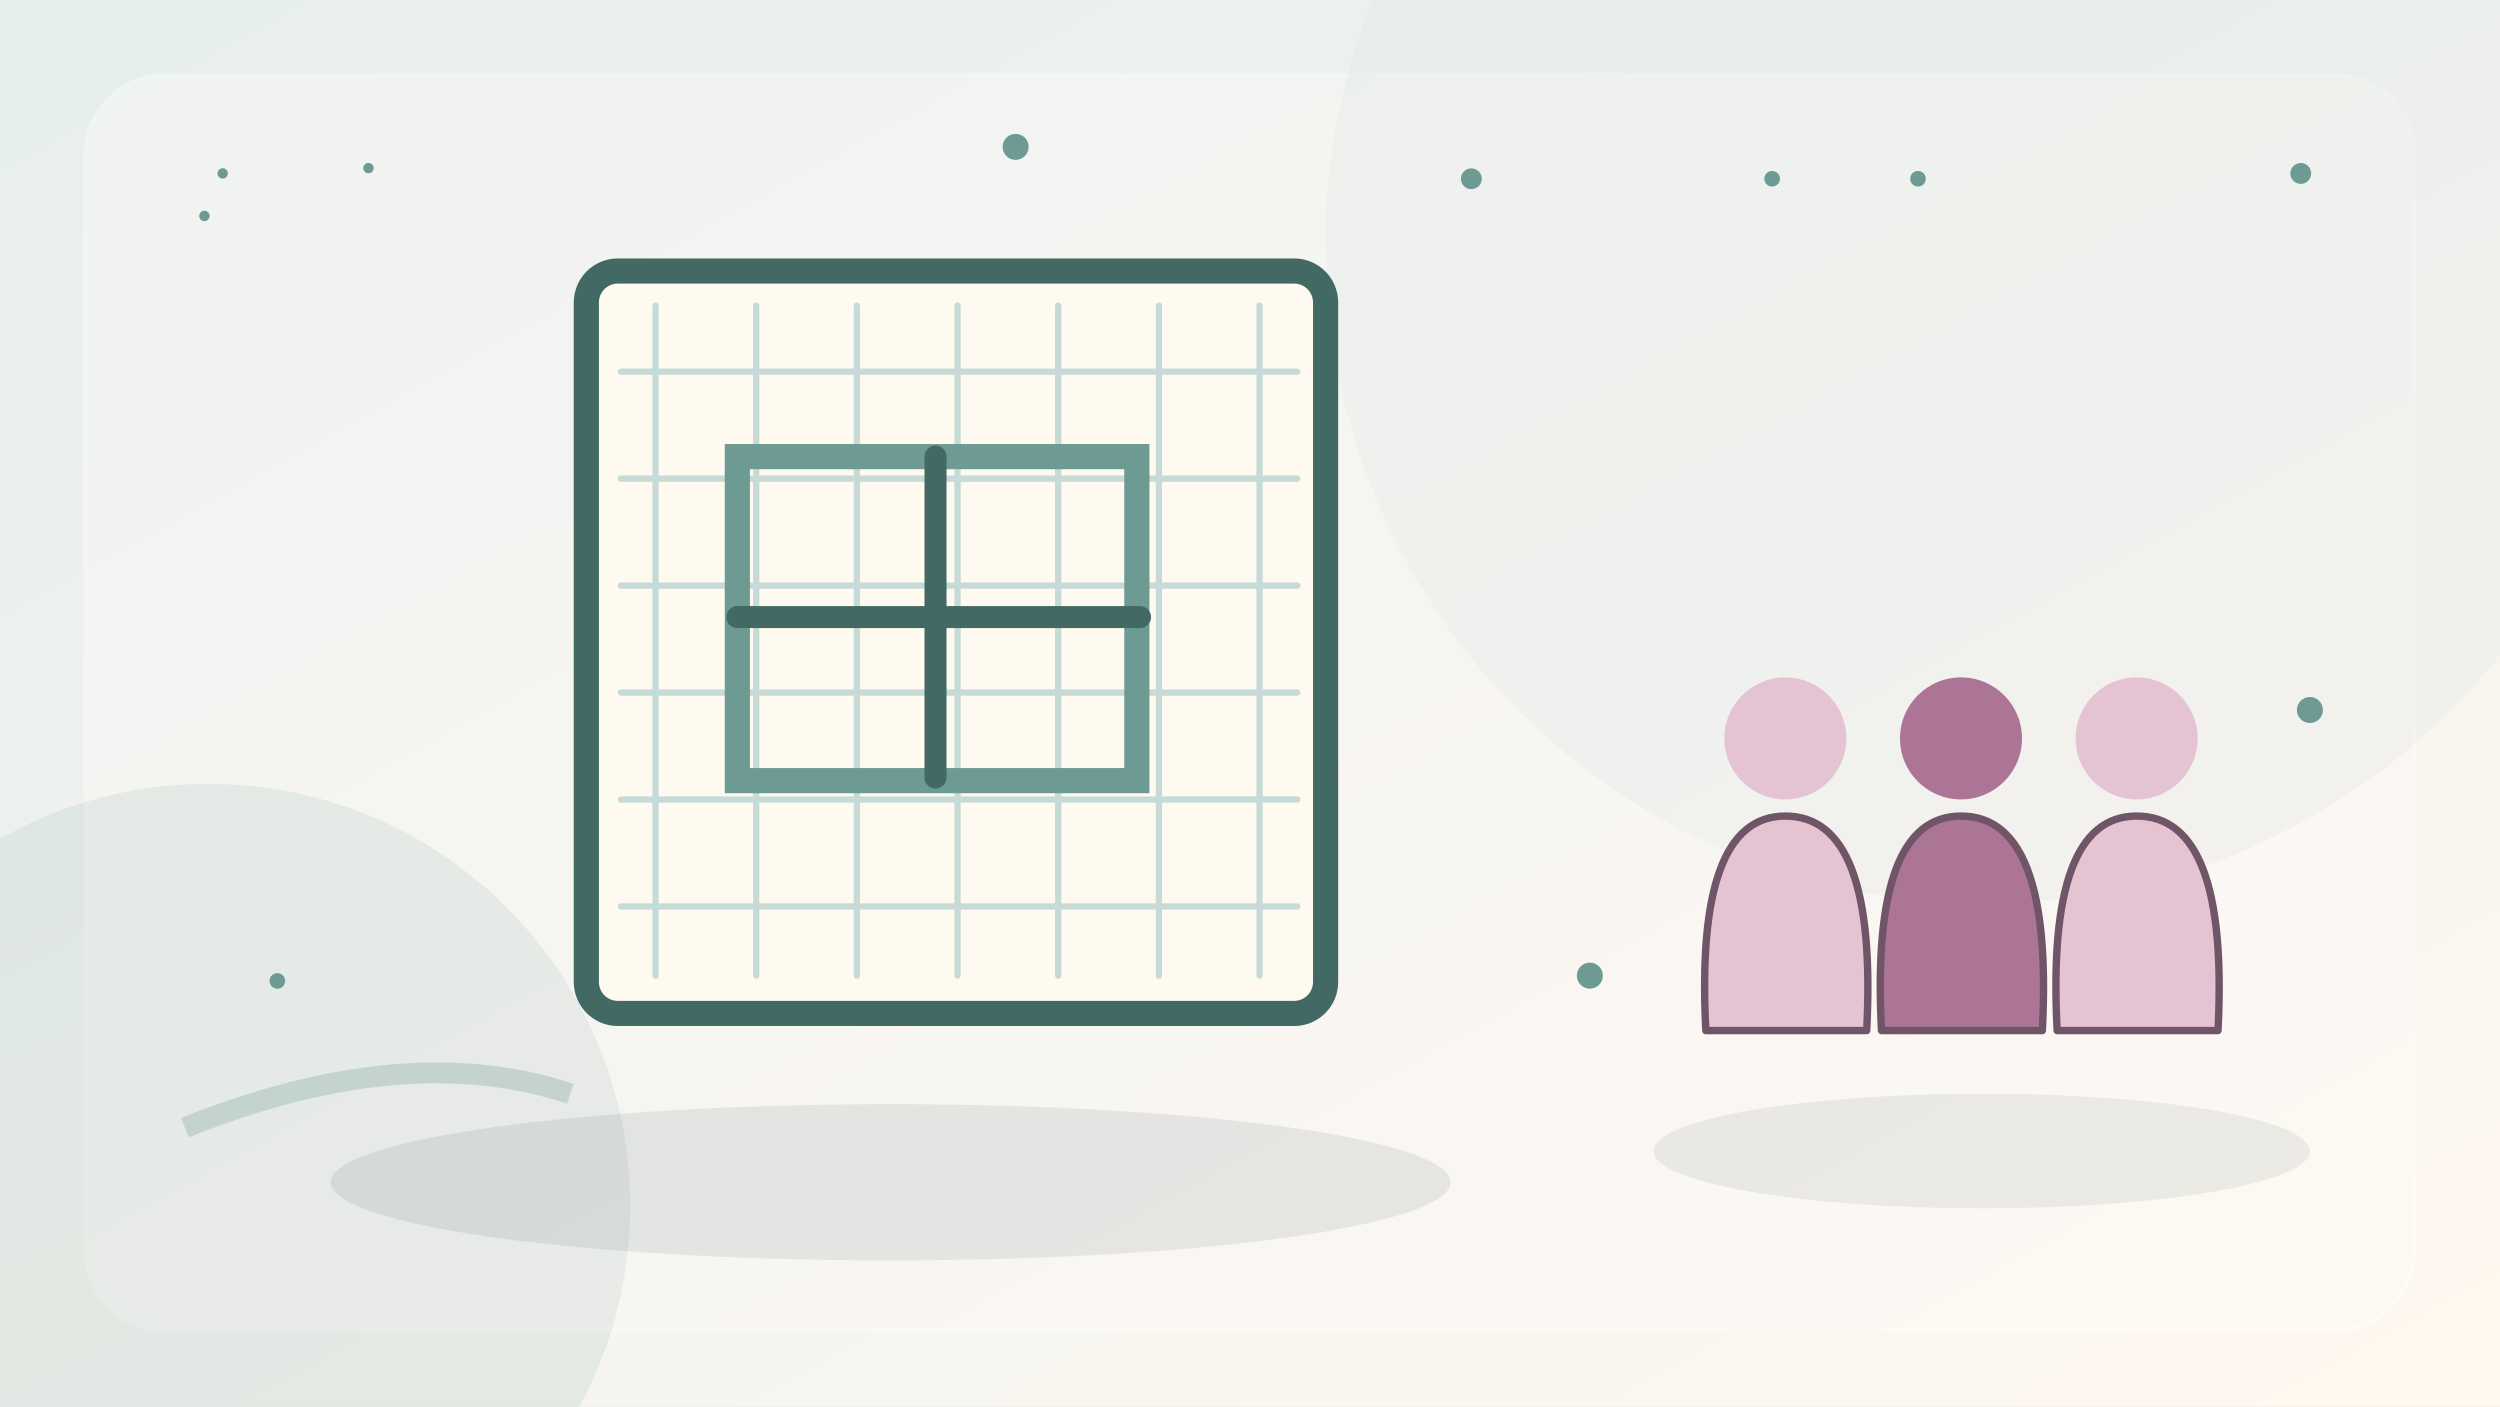
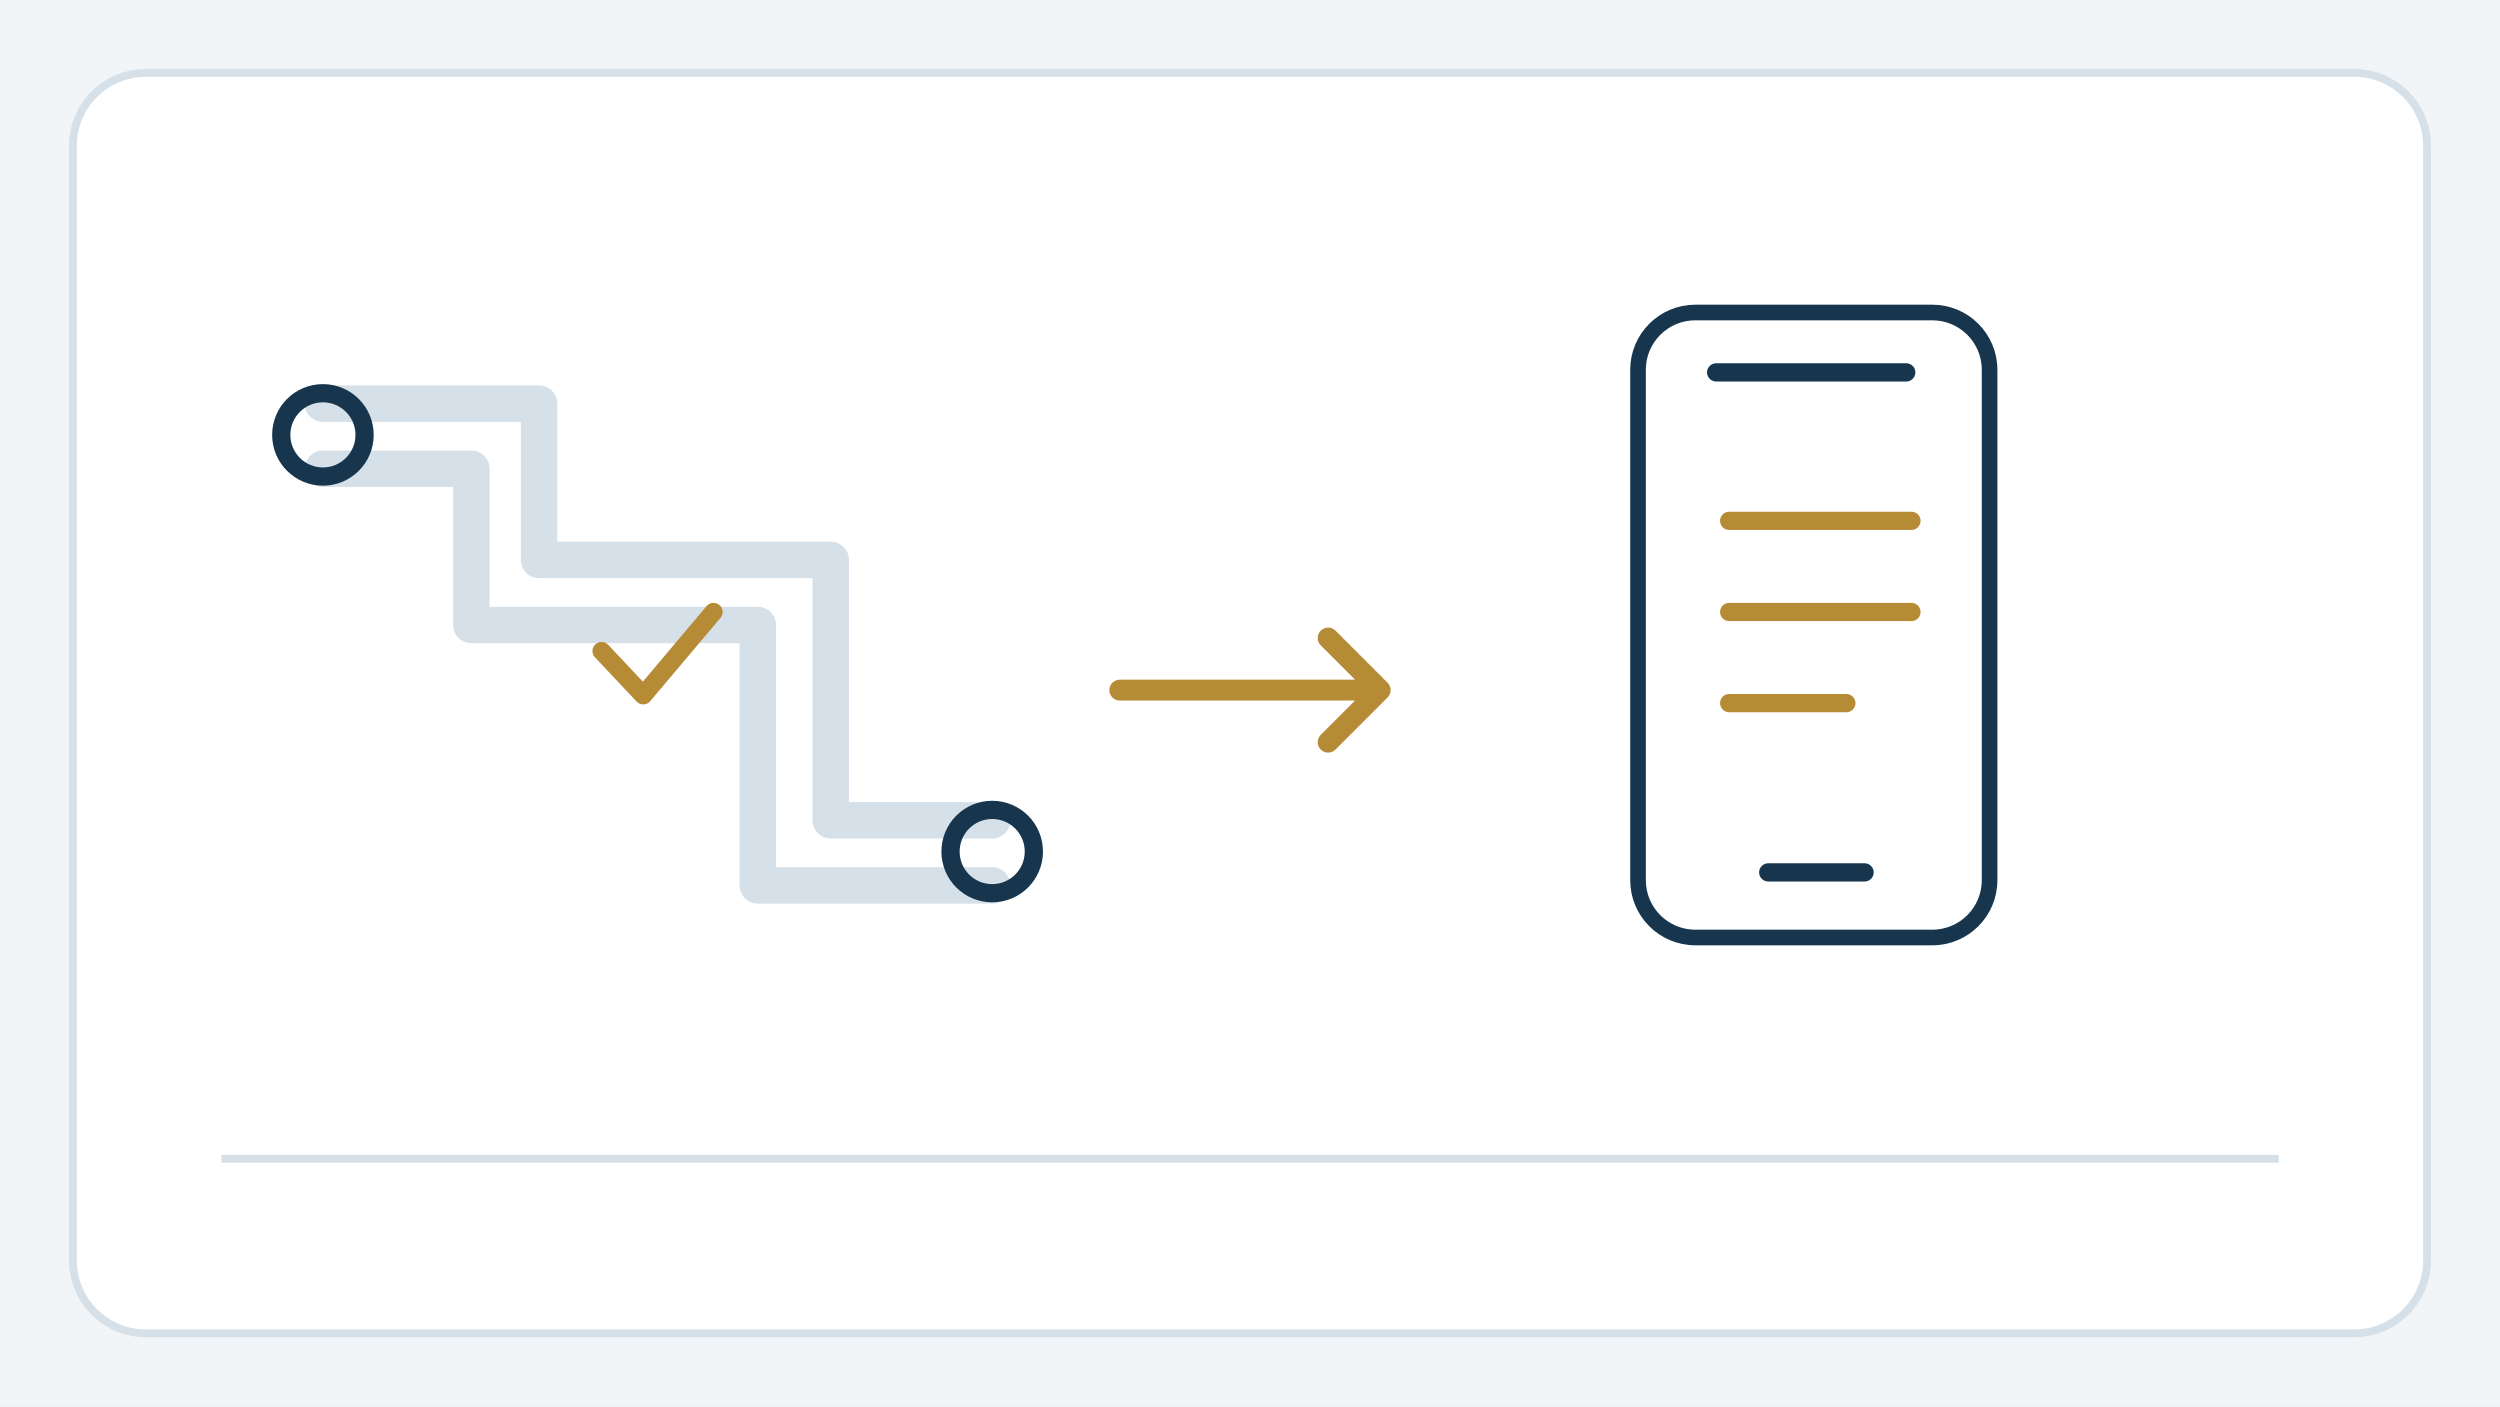
- <svg xmlns="http://www.w3.org/2000/svg" width="960" height="540" viewBox="0 0 960 540" role="img" aria-label="Autorska ilustracja: Sprawdzenie dostępu do bezpiecznego kontaktu">
-   <defs>
-     <linearGradient id="background" x1="0" y1="0" x2="1" y2="1">
-       <stop offset="0" stop-color="#e6eeee" />
-       <stop offset="1" stop-color="#fff8ef" />
-     </linearGradient>
-   </defs>
-   <rect width="960" height="540" fill="url(#background)" />
-   <rect x="33" y="29" width="894" height="482" rx="31" fill="#fffaf7" opacity=".35" stroke="#fff" stroke-width="2" />
-   <circle cx="762" cy="94" r="253" fill="#c6dad7" opacity=".16" />
-   <circle cx="80" cy="463" r="162" fill="#6d9a93" opacity=".12" />
-   <circle cx="106.5" cy="376.68" r="3" fill="#6d9a93" stroke="none" stroke-width="4" />
-   <circle cx="141.5" cy="64.56" r="2" fill="#6d9a93" stroke="none" stroke-width="4" />
-   <circle cx="78.5" cy="82.92" r="2" fill="#6d9a93" stroke="none" stroke-width="4" />
-   <circle cx="390" cy="56.4" r="5" fill="#6d9a93" stroke="none" stroke-width="4" />
-   <circle cx="383" cy="248.16" r="3" fill="#6d9a93" stroke="none" stroke-width="4" />
-   <circle cx="736.5" cy="68.64" r="3" fill="#6d9a93" stroke="none" stroke-width="4" />
-   <circle cx="883.5" cy="66.6" r="4" fill="#6d9a93" stroke="none" stroke-width="4" />
-   <circle cx="565" cy="68.64" r="4" fill="#6d9a93" stroke="none" stroke-width="4" />
-   <circle cx="680.5" cy="68.64" r="3" fill="#6d9a93" stroke="none" stroke-width="4" />
-   <circle cx="887" cy="272.64" r="5" fill="#6d9a93" stroke="none" stroke-width="4" />
-   <circle cx="386.5" cy="158.4" r="4" fill="#6d9a93" stroke="none" stroke-width="4" />
-   <circle cx="484.5" cy="258.36" r="3" fill="#6d9a93" stroke="none" stroke-width="4" />
-   <circle cx="236" cy="325.68" r="2" fill="#6d9a93" stroke="none" stroke-width="4" />
-   <circle cx="610.5" cy="374.64" r="5" fill="#6d9a93" stroke="none" stroke-width="4" />
-   <circle cx="85.5" cy="66.6" r="2" fill="#6d9a93" stroke="none" stroke-width="4" />
-   <ellipse cx="342" cy="454" rx="215" ry="30" fill="#436965" opacity=".12" />
-   <ellipse cx="761" cy="442" rx="126" ry="22" fill="#436965" opacity=".10" />
-   <g transform="translate(172 63) scale(1.208)">
-     <rect x="44" y="34" width="235" height="236" rx="10" fill="#fffaf0" stroke="#436965" stroke-width="8" />
-     <path d="M55 66L270 66" stroke="#c6dad7" stroke-width="2" stroke-linecap="round" fill="none" />
-     <path d="M55 100L270 100" stroke="#c6dad7" stroke-width="2" stroke-linecap="round" fill="none" />
-     <path d="M55 134L270 134" stroke="#c6dad7" stroke-width="2" stroke-linecap="round" fill="none" />
-     <path d="M55 168L270 168" stroke="#c6dad7" stroke-width="2" stroke-linecap="round" fill="none" />
-     <path d="M55 202L270 202" stroke="#c6dad7" stroke-width="2" stroke-linecap="round" fill="none" />
-     <path d="M55 236L270 236" stroke="#c6dad7" stroke-width="2" stroke-linecap="round" fill="none" />
-     <path d="M66 45L66 258" stroke="#c6dad7" stroke-width="2" stroke-linecap="round" fill="none" />
-     <path d="M98 45L98 258" stroke="#c6dad7" stroke-width="2" stroke-linecap="round" fill="none" />
-     <path d="M130 45L130 258" stroke="#c6dad7" stroke-width="2" stroke-linecap="round" fill="none" />
-     <path d="M162 45L162 258" stroke="#c6dad7" stroke-width="2" stroke-linecap="round" fill="none" />
-     <path d="M194 45L194 258" stroke="#c6dad7" stroke-width="2" stroke-linecap="round" fill="none" />
-     <path d="M226 45L226 258" stroke="#c6dad7" stroke-width="2" stroke-linecap="round" fill="none" />
-     <path d="M258 45L258 258" stroke="#c6dad7" stroke-width="2" stroke-linecap="round" fill="none" />
-     <rect x="92" y="93" width="127" height="103" rx="0" fill="none" stroke="#6d9a93" stroke-width="8" />
-     <path d="M155 93L155 195" stroke="#436965" stroke-width="7" stroke-linecap="round" fill="none" />
-     <path d="M92 144L220 144" stroke="#436965" stroke-width="7" stroke-linecap="round" fill="none" />
+ <svg xmlns="http://www.w3.org/2000/svg" width="960" height="540" viewBox="0 0 960 540" role="img" aria-label="Sprawdzenie dostępu do bezpiecznego kontaktu — trasa i kontakt">
+   <rect width="960" height="540" fill="#f1f5f8" />
+   <rect x="28" y="28" width="904" height="484" rx="28" fill="#fff" stroke="#d6e0e8" stroke-width="3" />
+   <g transform="translate(89 85)">
+     <path d="M35 70H118V130H230V230H292 M35 95H92V155H202V255H292" fill="none" stroke="#d6e0e8" stroke-width="14" stroke-linecap="round" stroke-linejoin="round" />
+     <circle cx="35" cy="82" r="16" fill="none" stroke="#17364d" stroke-width="7" />
+     <circle cx="292" cy="242" r="16" fill="none" stroke="#17364d" stroke-width="7" />
+     <path d="M142 165L158 182L185 150" fill="none" stroke="#b68b36" stroke-width="7" stroke-linecap="round" stroke-linejoin="round" />
  </g>
-   <g transform="translate(638 209) scale(0.710)">
-     <circle cx="67" cy="105" r="33" fill="#e4c4d2" stroke="none" stroke-width="4" />
-     <circle cx="162" cy="105" r="33" fill="#ac7595" stroke="none" stroke-width="4" />
-     <circle cx="257" cy="105" r="33" fill="#e4c4d2" stroke="none" stroke-width="4" />
-     <path d="M24 263q-6-116 43-116q50 0 44 116Z" fill="#e4c4d2" stroke="#705467" stroke-width="4" stroke-linejoin="round" stroke-linecap="round" />
-     <path d="M119 263q-6-116 43-116q50 0 44 116Z" fill="#ac7595" stroke="#705467" stroke-width="4" stroke-linejoin="round" stroke-linecap="round" />
-     <path d="M214 263q-6-116 43-116q50 0 44 116Z" fill="#e4c4d2" stroke="#705467" stroke-width="4" stroke-linejoin="round" stroke-linecap="round" />
+   <g transform="translate(539 85)">
+     <rect x="90" y="35" width="135" height="240" rx="22" fill="#fff" stroke="#17364d" stroke-width="6" />
+     <path d="M120 58H193 M140 250H177" fill="none" stroke="#17364d" stroke-width="7" stroke-linecap="round" stroke-linejoin="round" />
+     <path d="M125 115H195 M125 150H195 M125 185H170" fill="none" stroke="#b68b36" stroke-width="7" stroke-linecap="round" stroke-linejoin="round" />
  </g>
-   <path d="M71 433q85-34 148-13" fill="none" stroke="#6d9a93" opacity=".29" stroke-width="8" />
+   <path d="M430 265H530 M510 245L530 265L510 285" fill="none" stroke="#b68b36" stroke-width="8" stroke-linecap="round" stroke-linejoin="round" />
+   <path d="M85 445H875" fill="none" stroke="#d6e0e8" stroke-width="3" />
</svg>
